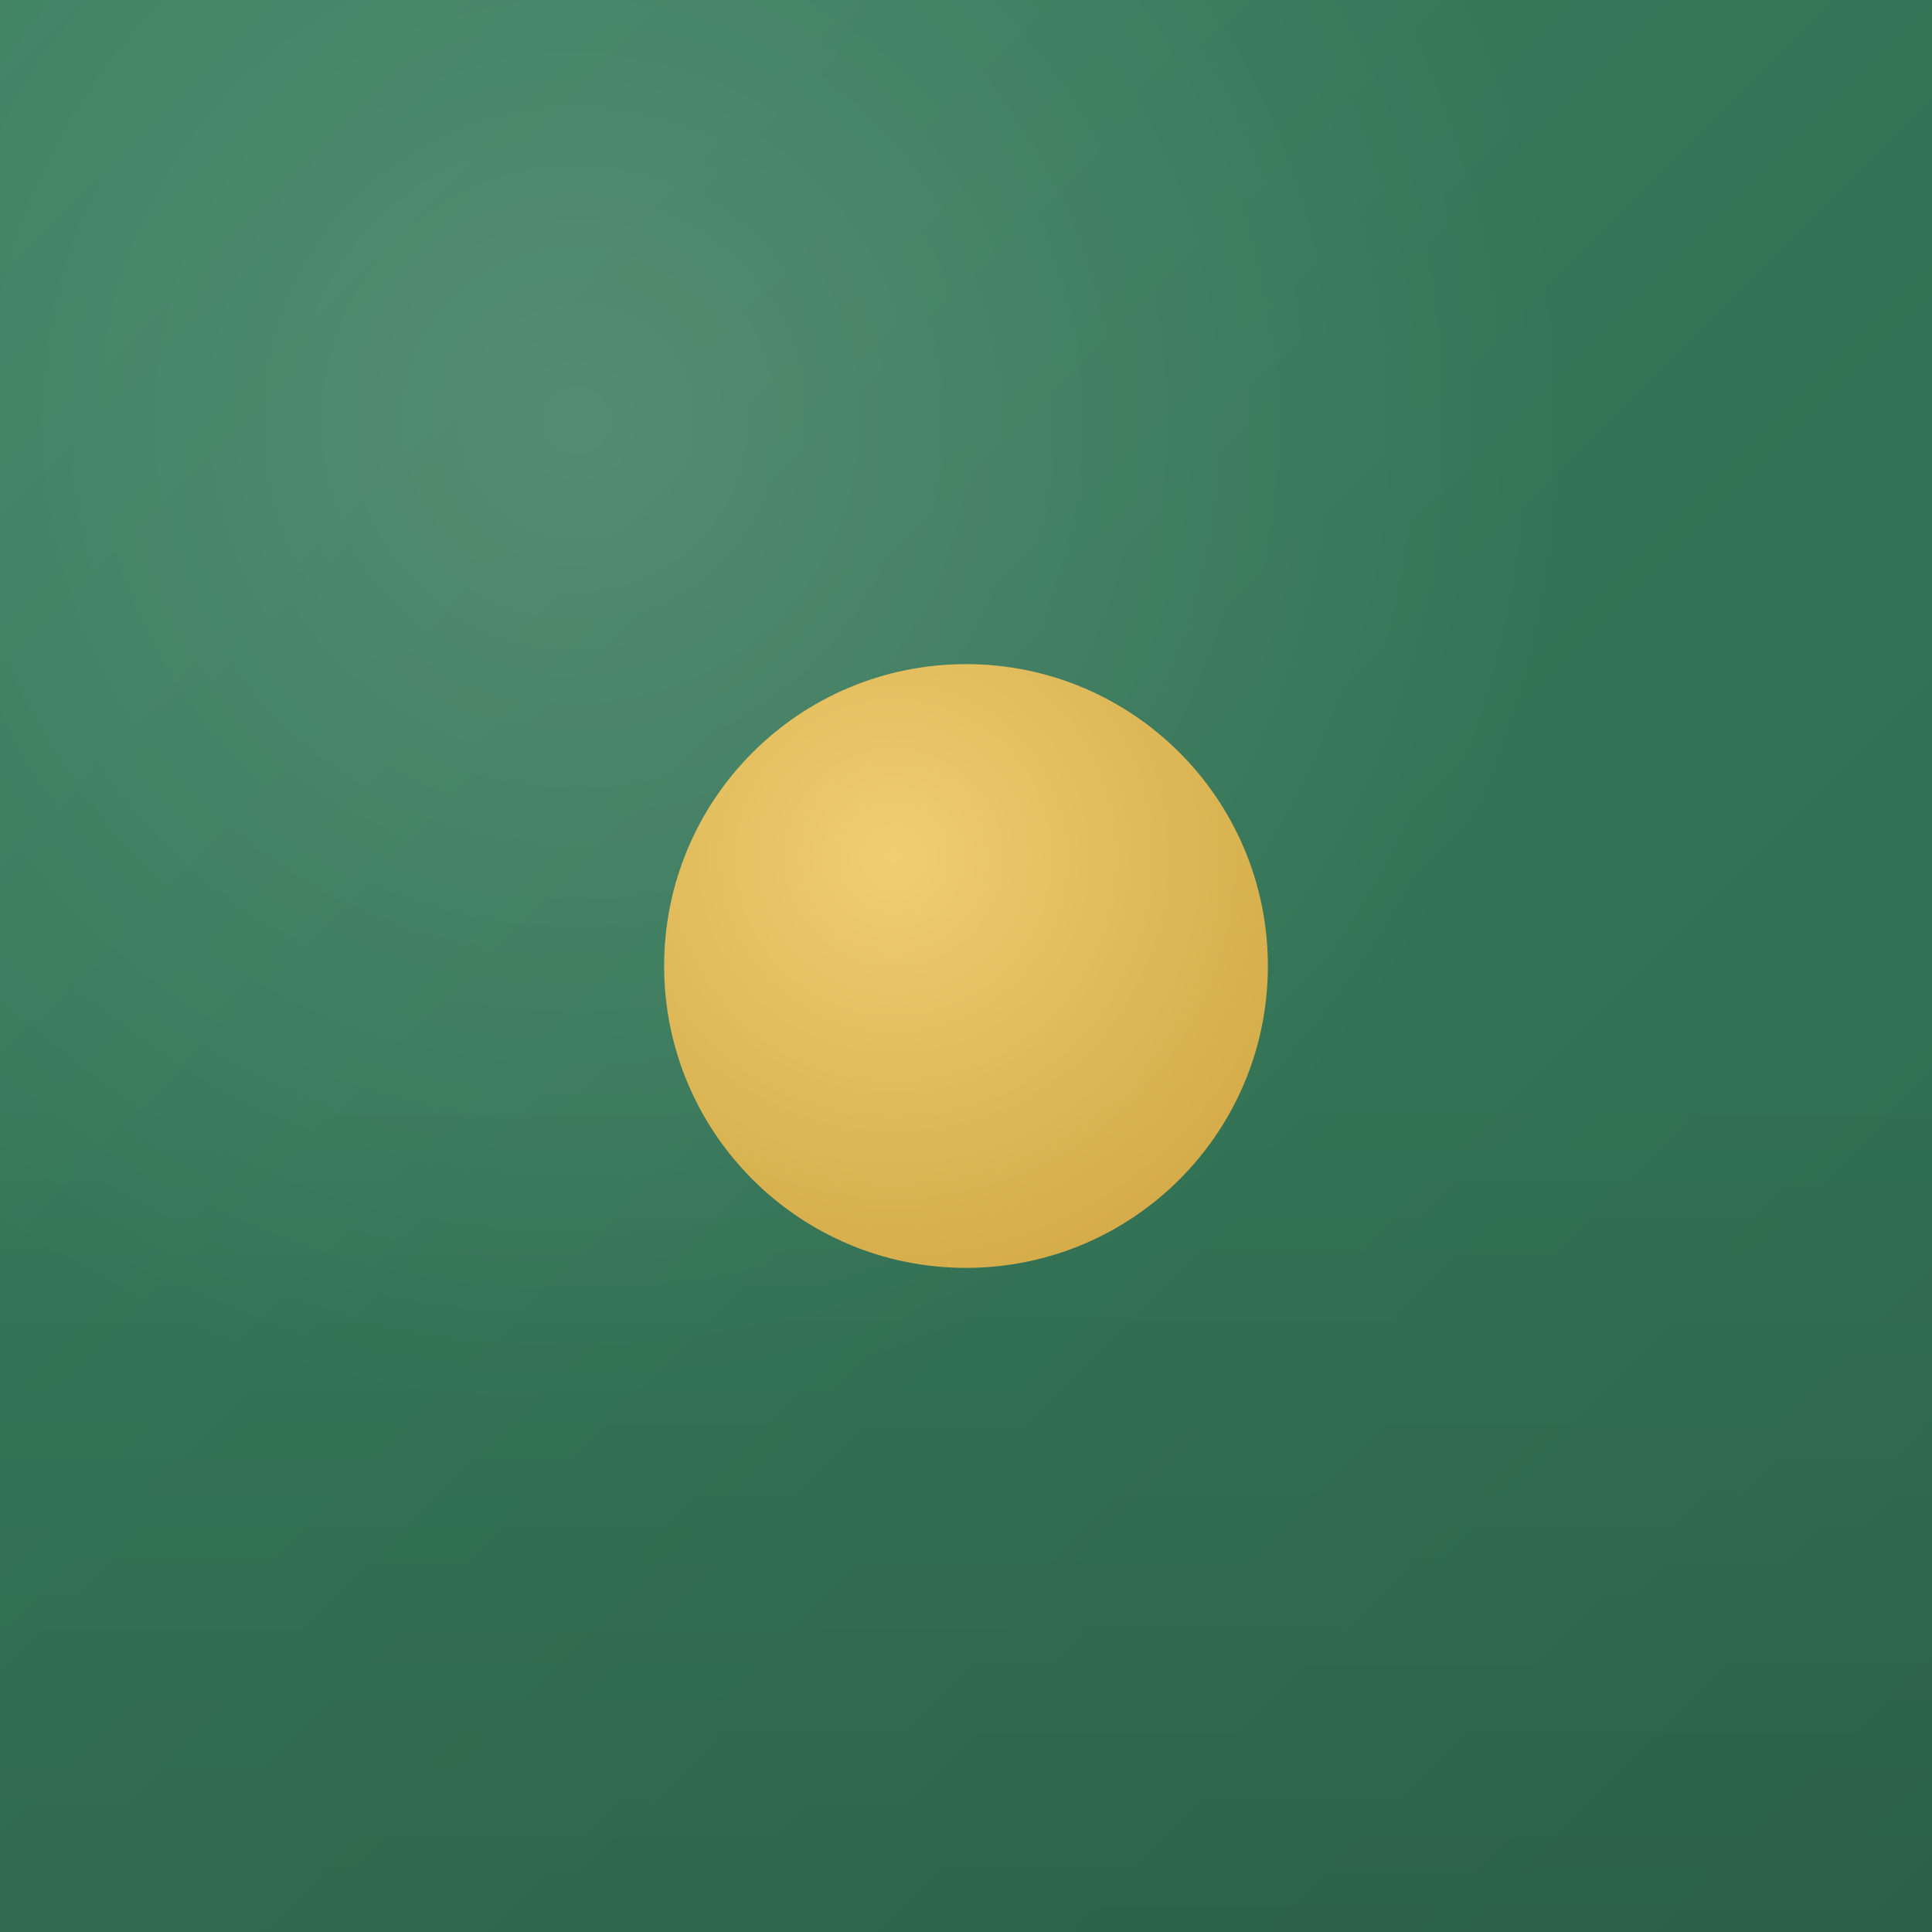
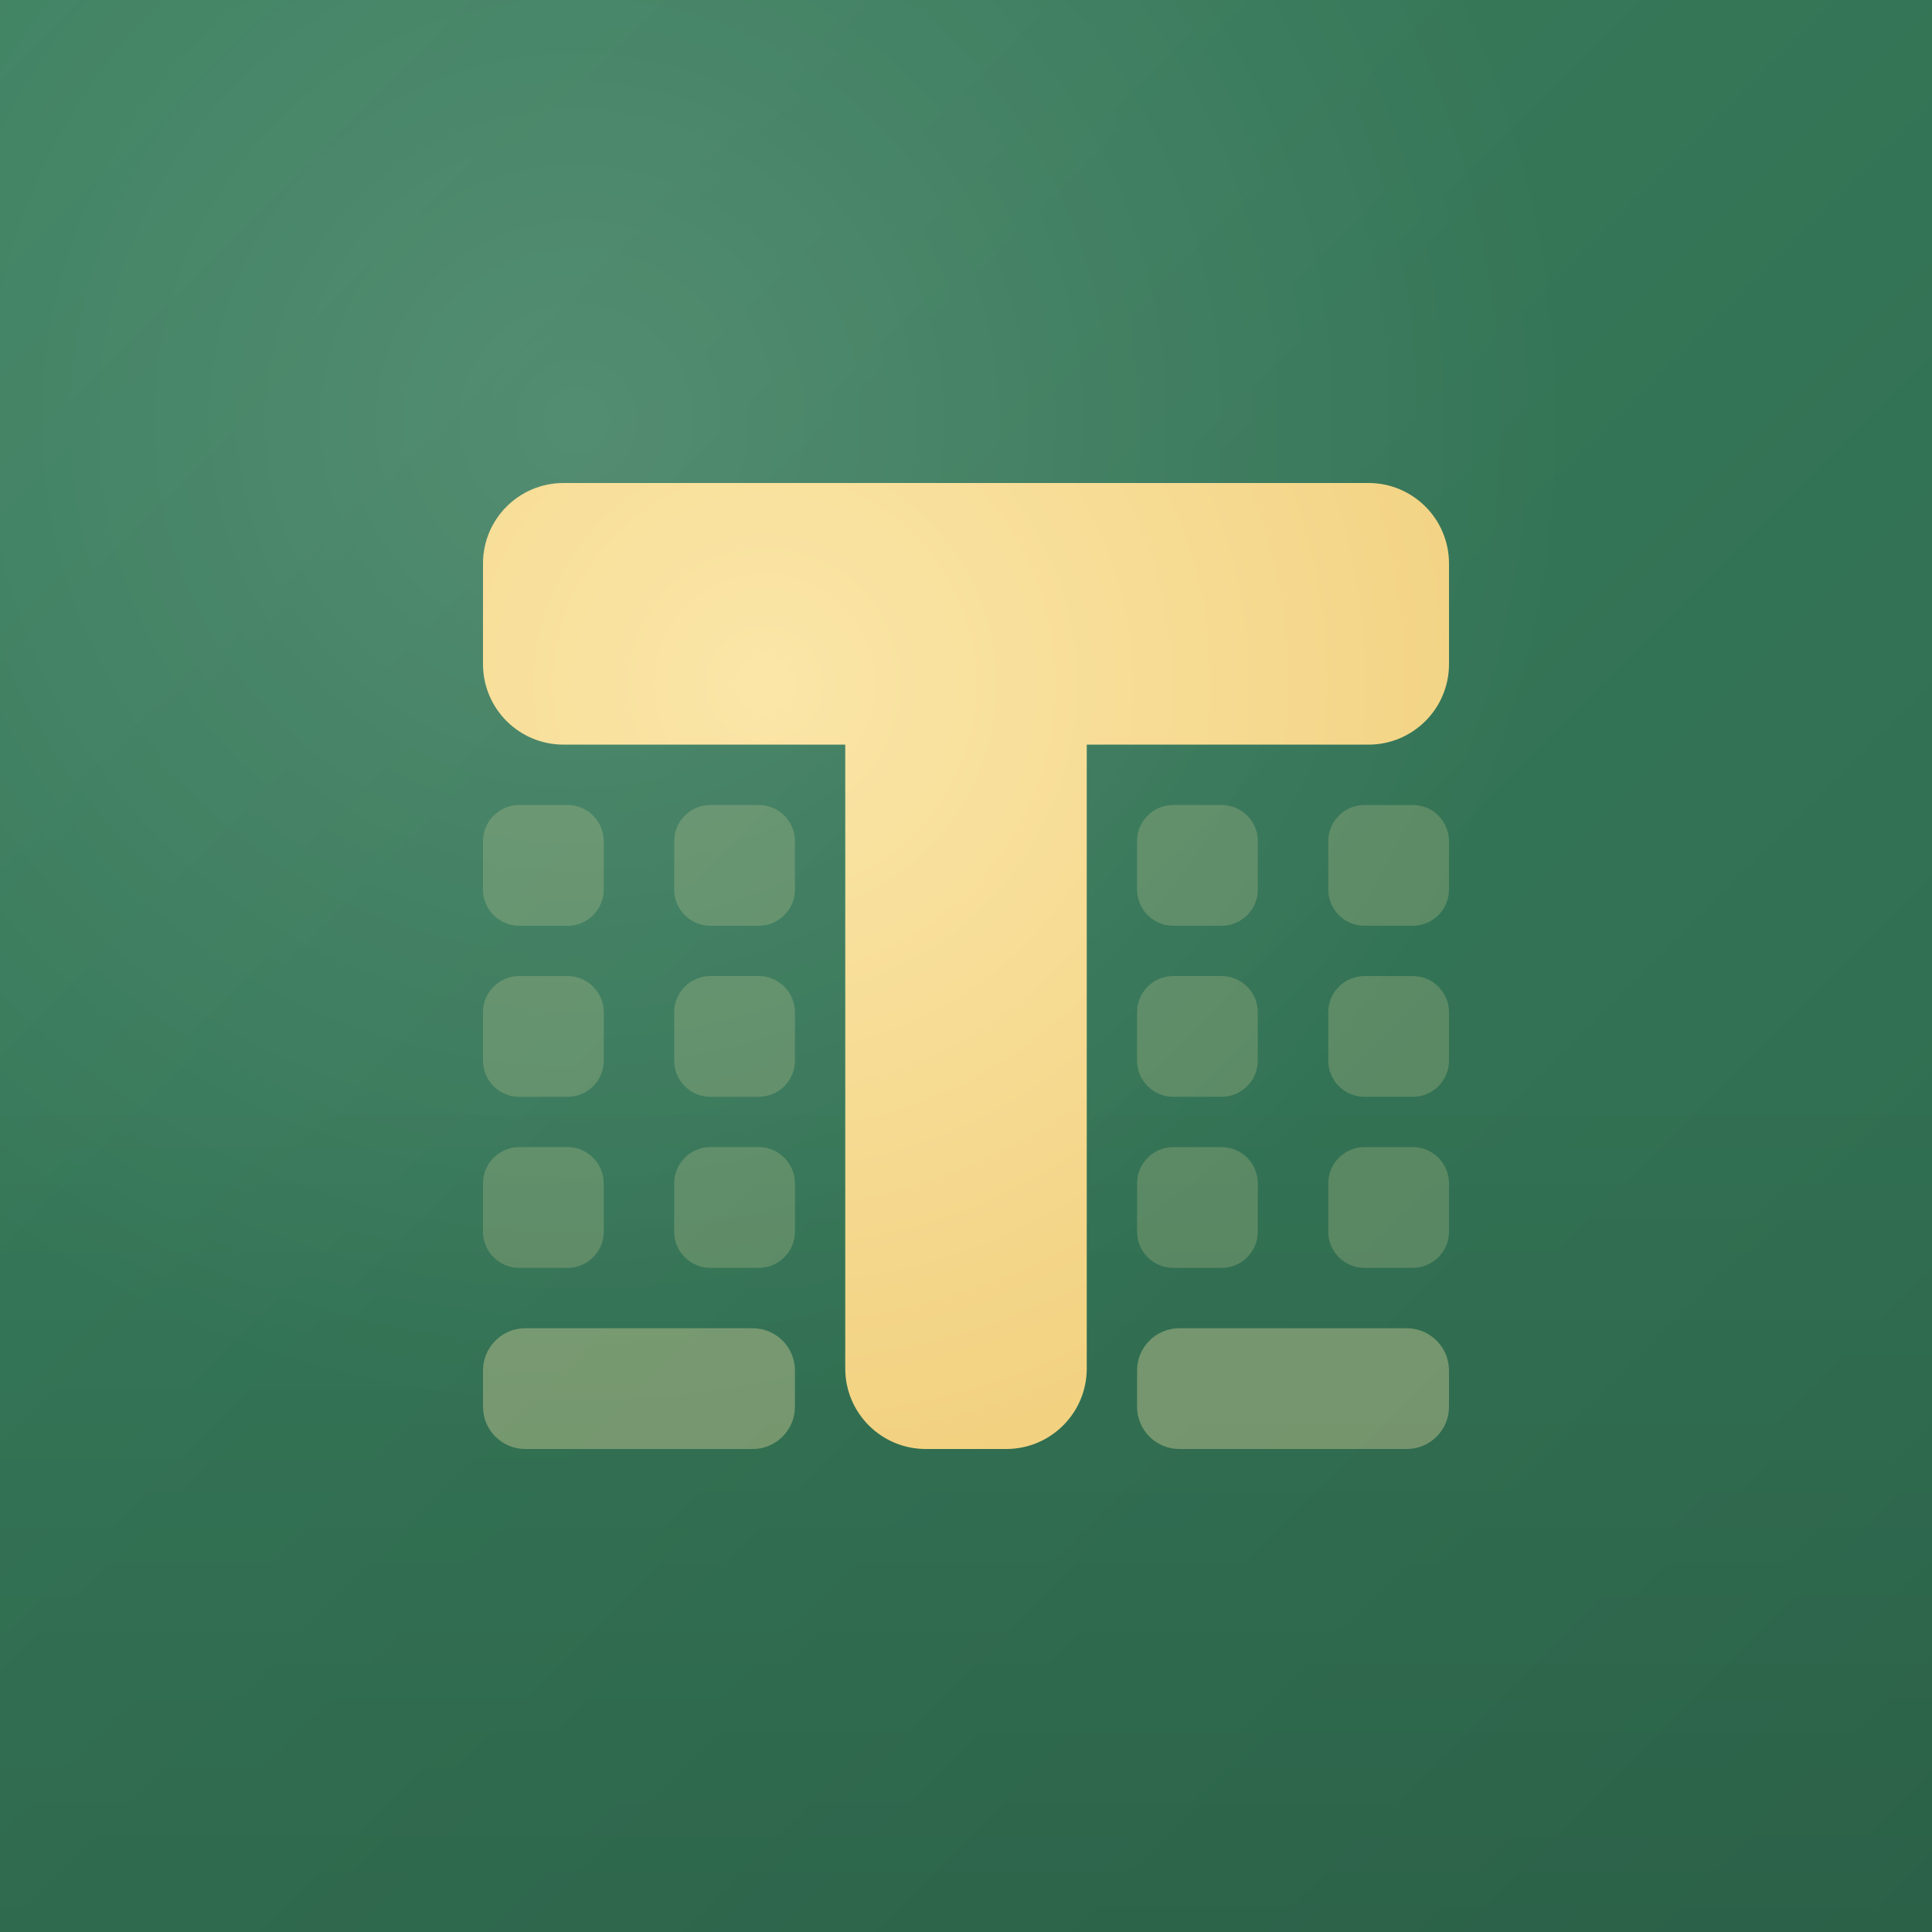
<svg xmlns="http://www.w3.org/2000/svg" width="96" height="96" viewBox="0 0 96 96" role="img" aria-label="ToyTools">
  <defs>
    <linearGradient id="g" x1="0" y1="0" x2="1" y2="1">
      <stop offset="0" stop-color="#3A7F5E" />
      <stop offset="1" stop-color="#2F6B4F" />
    </linearGradient>
    <radialGradient id="hl" cx="0.3" cy="0.22" r="0.85">
      <stop offset="0" stop-color="#fff" stop-opacity="0.14" />
      <stop offset="0.6" stop-color="#fff" stop-opacity="0" />
    </radialGradient>
    <linearGradient id="sh" x1="0" y1="0" x2="0" y2="1">
      <stop offset="0.55" stop-color="#000" stop-opacity="0" />
      <stop offset="1" stop-color="#000" stop-opacity="0.10" />
    </linearGradient>
-     <radialGradient id="dot" cx="0.38" cy="0.32" r="0.78">
-       <stop offset="0" stop-color="#F0CE72" />
-       <stop offset="1" stop-color="#D2A945" />
+     <radialGradient id="mark" gradientUnits="userSpaceOnUse" cx="38" cy="34" r="52">
+       <stop offset="0" stop-color="#FBE6A8" />
+       <stop offset="1" stop-color="#EFCB74" />
    </radialGradient>
  </defs>
  <rect width="96" height="96" fill="url(#g)" />
  <rect width="96" height="96" fill="url(#hl)" />
  <rect width="96" height="96" fill="url(#sh)" />
-   <circle cx="48" cy="48" r="15" fill="url(#dot)" />
+   <rect x="24" y="40" width="6" height="6" rx="1.8" fill="#FBE6A8" fill-opacity="0.2" />
+   <rect x="24" y="48.5" width="6" height="6" rx="1.8" fill="#FBE6A8" fill-opacity="0.2" />
+   <rect x="24" y="57" width="6" height="6" rx="1.8" fill="#FBE6A8" fill-opacity="0.2" />
+   <rect x="33.5" y="40" width="6" height="6" rx="1.8" fill="#FBE6A8" fill-opacity="0.2" />
+   <rect x="33.5" y="48.5" width="6" height="6" rx="1.8" fill="#FBE6A8" fill-opacity="0.2" />
+   <rect x="33.5" y="57" width="6" height="6" rx="1.8" fill="#FBE6A8" fill-opacity="0.2" />
+   <rect x="24" y="66" width="15.5" height="6" rx="2.1" fill="#FBE6A8" fill-opacity="0.34" />
+   <rect x="56.5" y="40" width="6" height="6" rx="1.8" fill="#FBE6A8" fill-opacity="0.2" />
+   <rect x="56.5" y="48.5" width="6" height="6" rx="1.8" fill="#FBE6A8" fill-opacity="0.2" />
+   <rect x="56.5" y="57" width="6" height="6" rx="1.8" fill="#FBE6A8" fill-opacity="0.2" />
+   <rect x="66" y="40" width="6" height="6" rx="1.8" fill="#FBE6A8" fill-opacity="0.2" />
+   <rect x="66" y="48.5" width="6" height="6" rx="1.8" fill="#FBE6A8" fill-opacity="0.2" />
+   <rect x="66" y="57" width="6" height="6" rx="1.8" fill="#FBE6A8" fill-opacity="0.2" />
+   <rect x="56.5" y="66" width="15.5" height="6" rx="2.1" fill="#FBE6A8" fill-opacity="0.34" />
+   <g fill="url(#mark)">
+     <rect x="24" y="24" width="48" height="13" rx="4" />
+     <rect x="42" y="24" width="12" height="48" rx="4" />
+   </g>
</svg>
